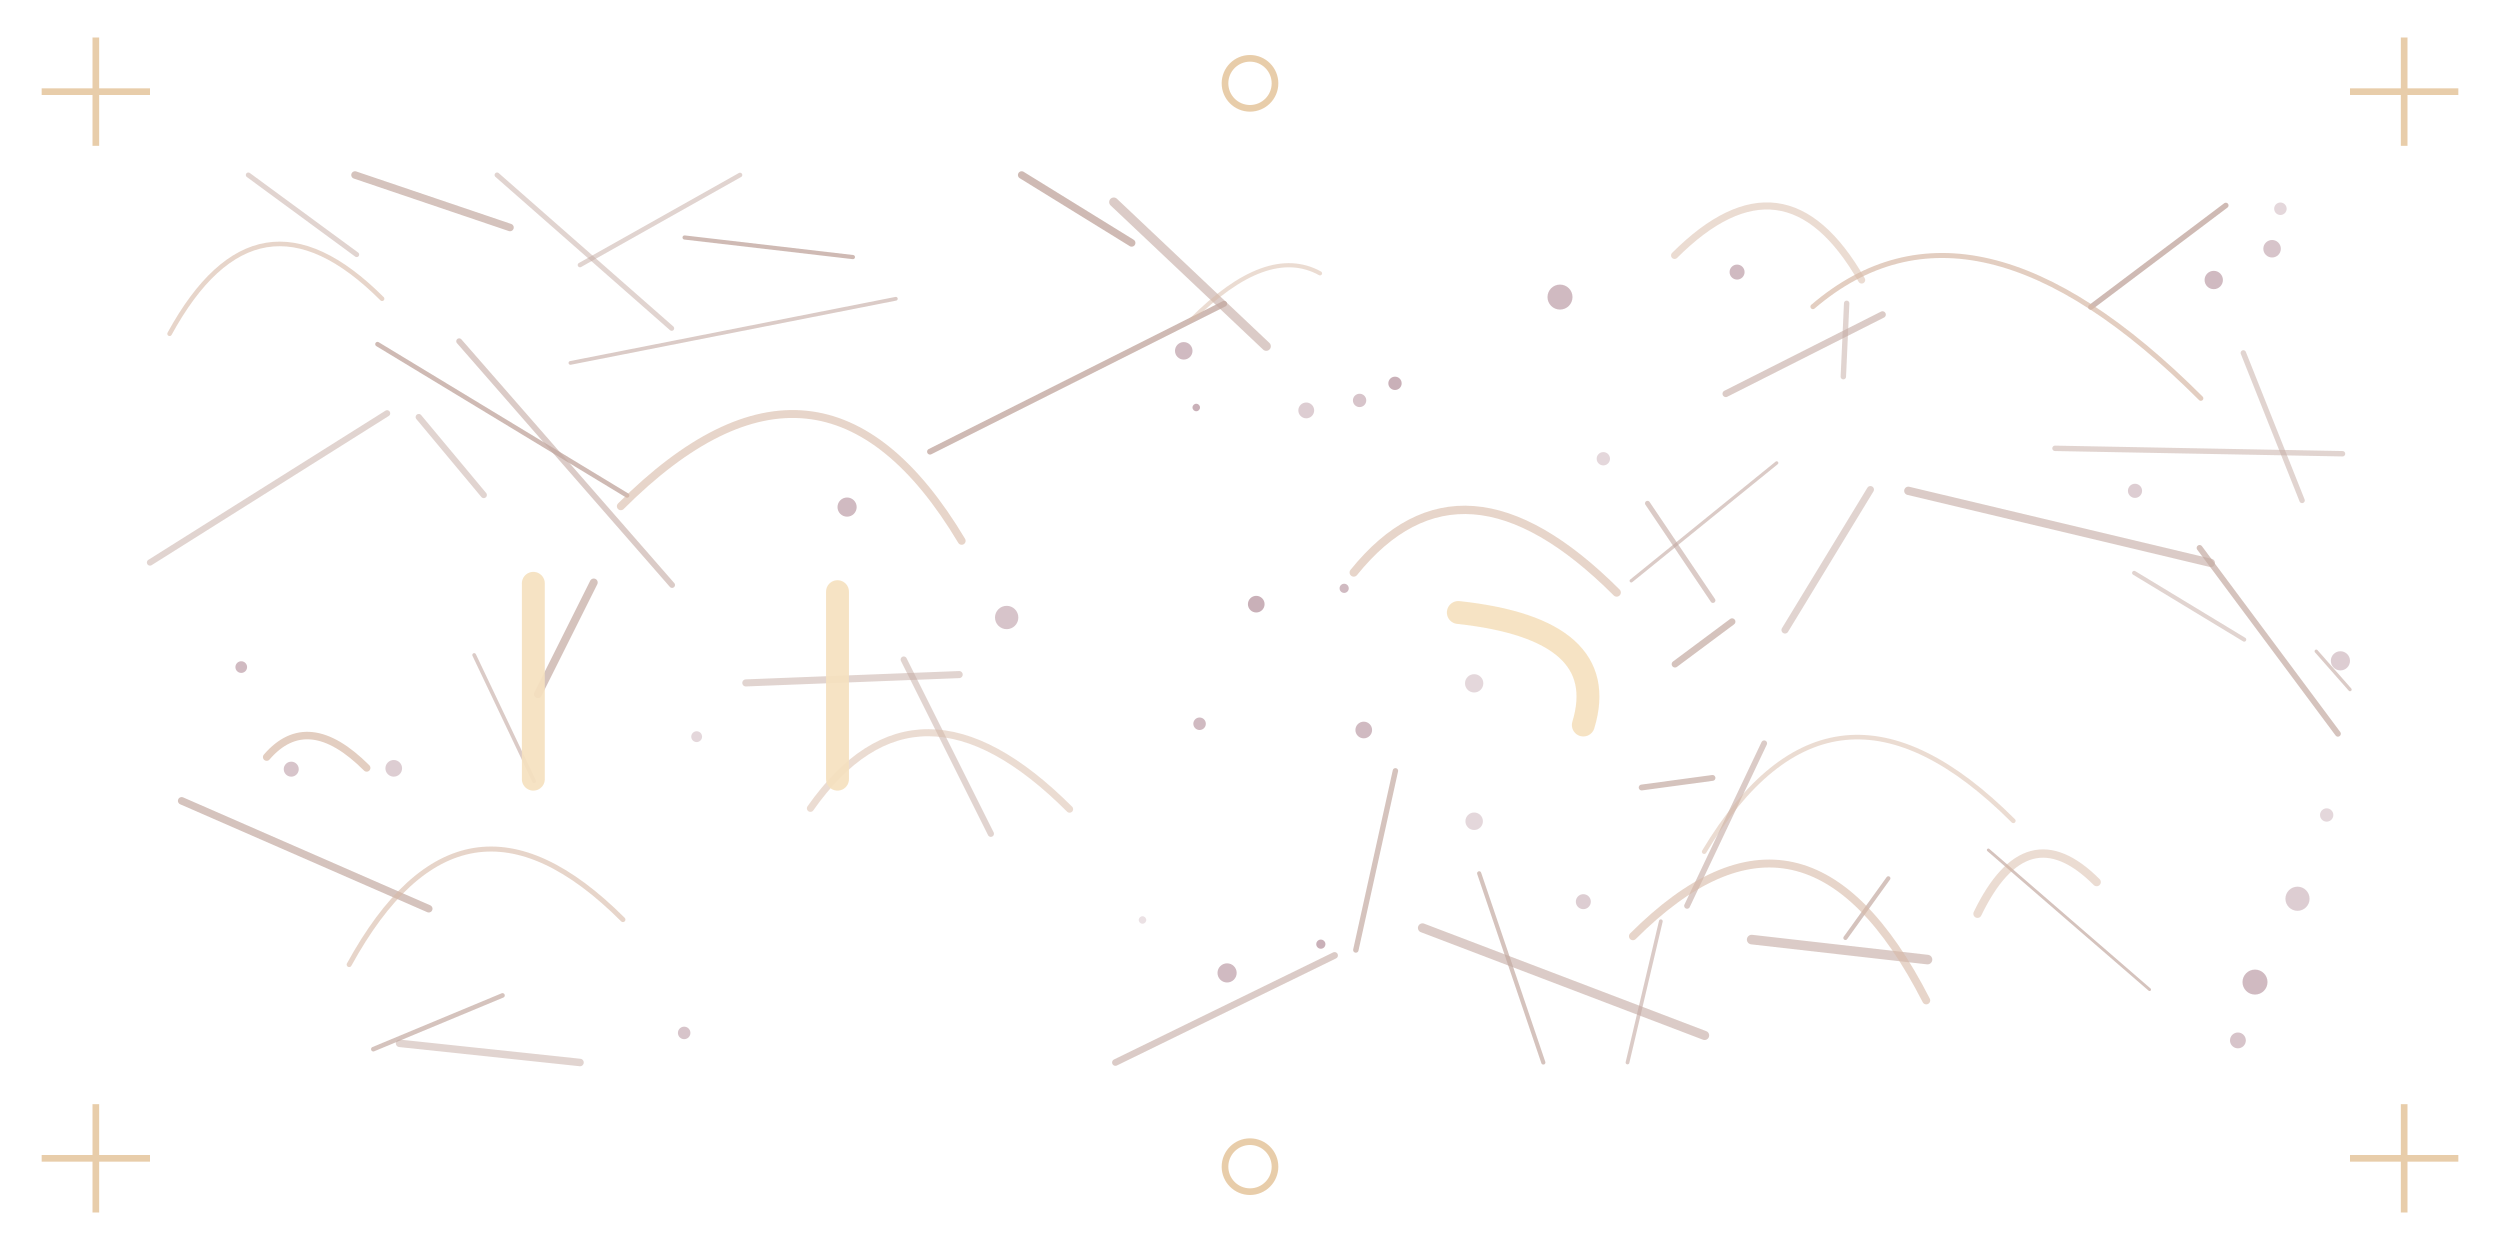
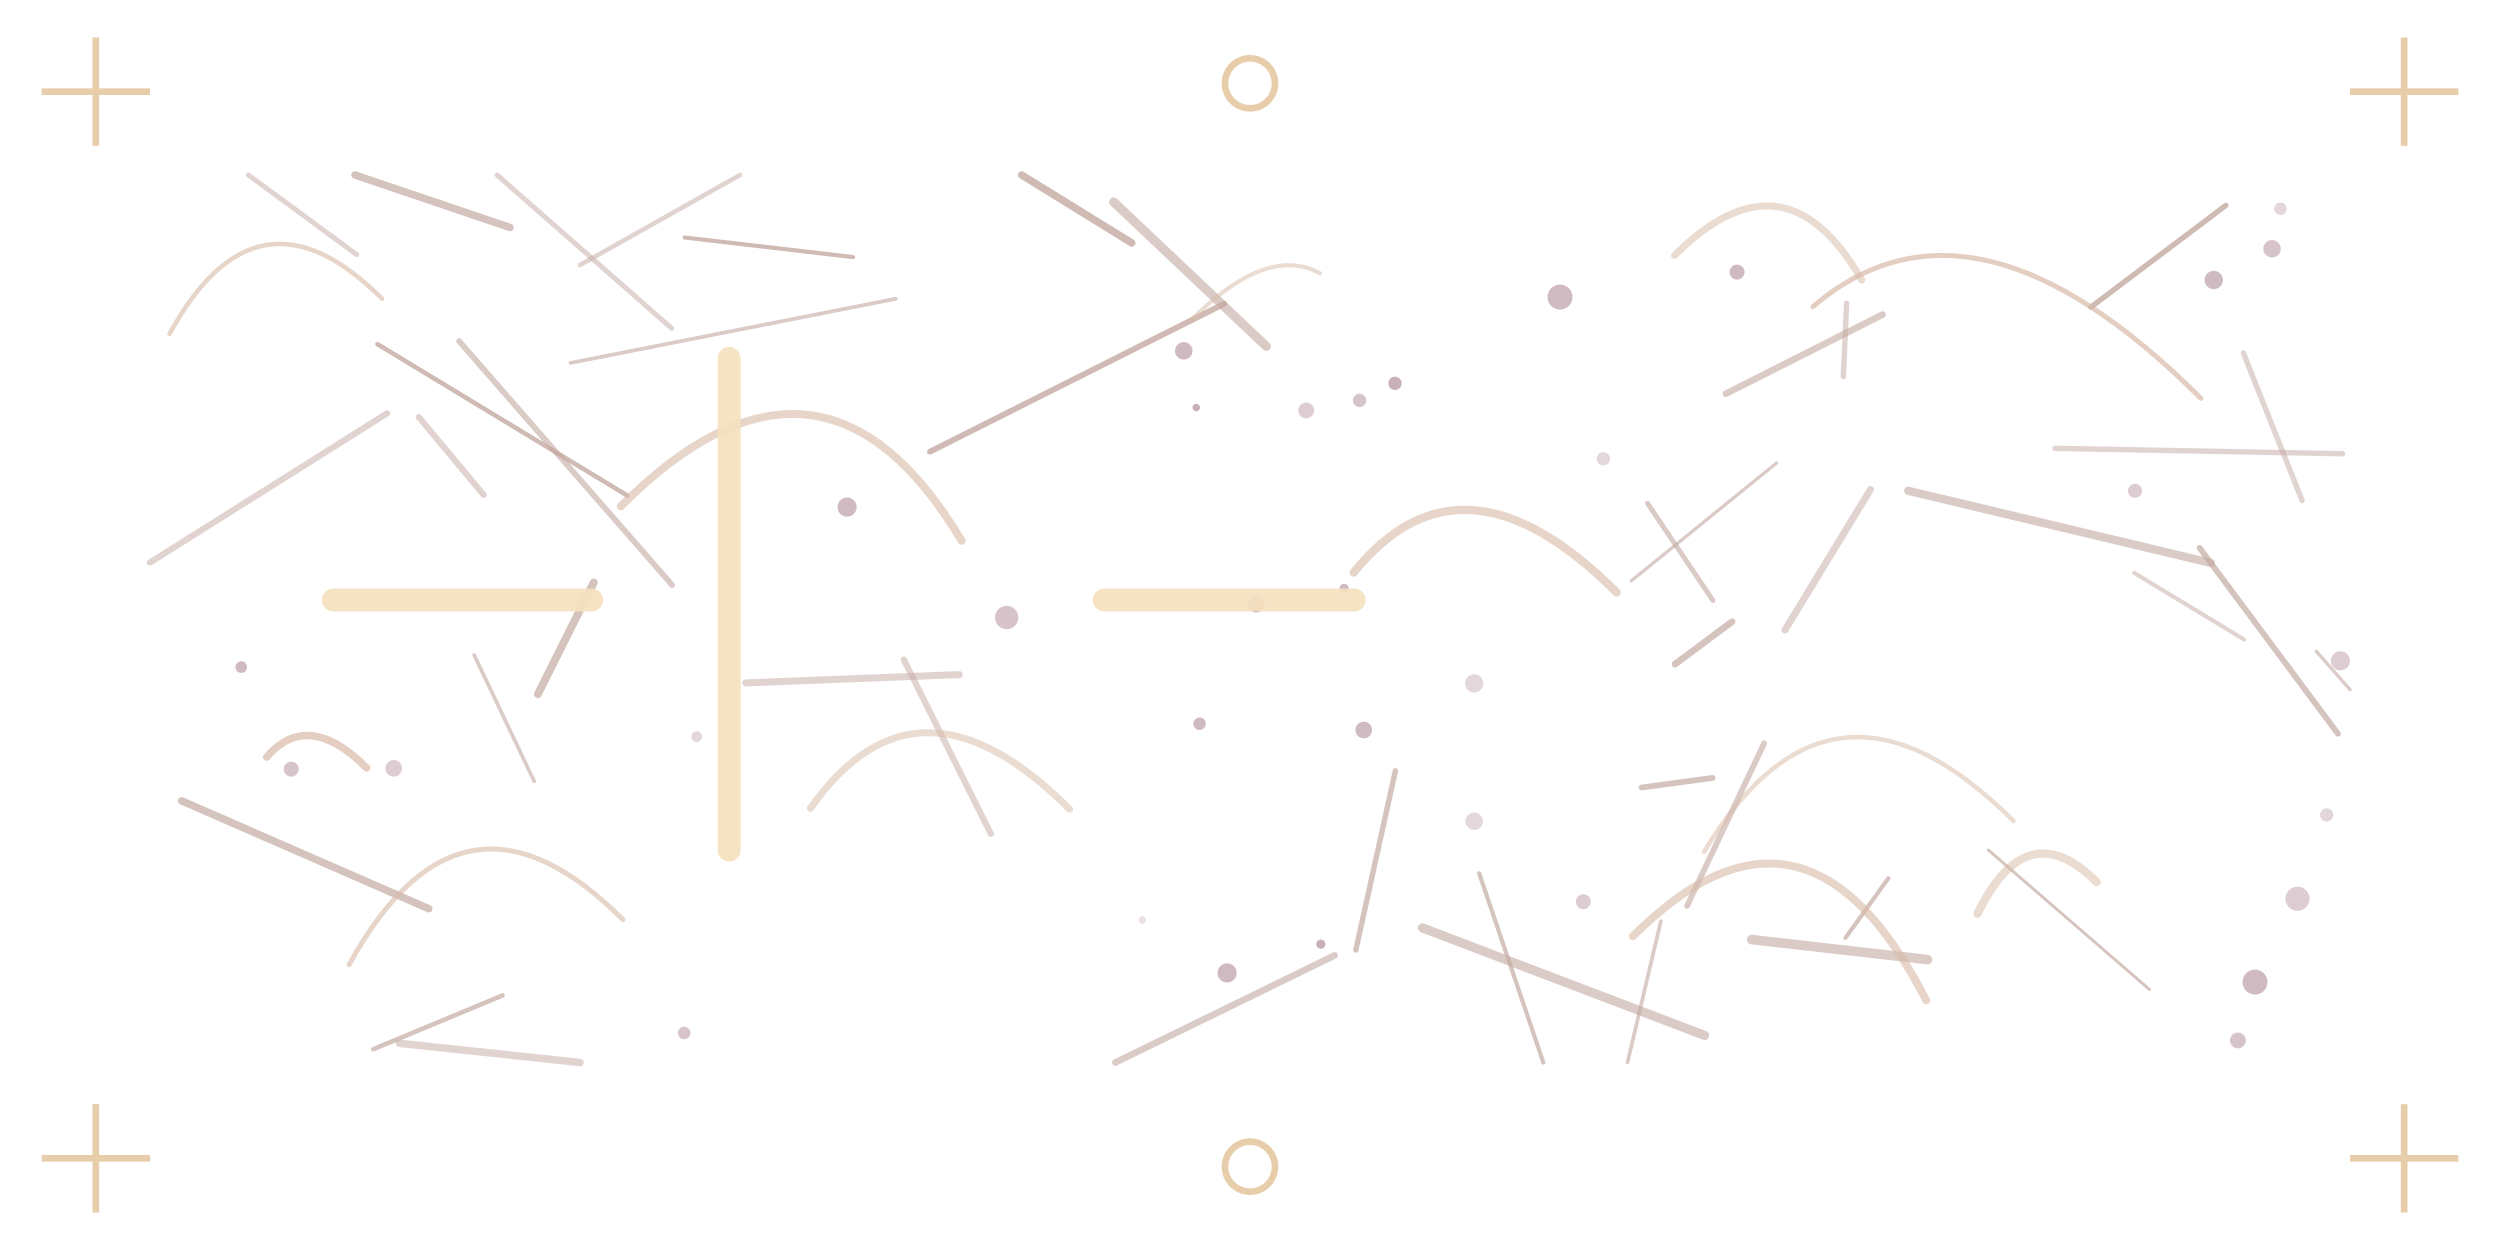
<svg xmlns="http://www.w3.org/2000/svg" width="160mm" height="80mm" viewBox="0 0 600 300">
  <g fill="none" stroke="#c3a9a1" stroke-linecap="round" stroke-linejoin="round">
    <path d="M164.3 57.0L204.7 61.7" stroke-width="1.0" opacity="0.8" />
    <path d="M477.2 204.0L515.9 237.5" stroke-width="0.7" opacity="0.7" />
    <path d="M237.8 200.1L216.9 158.3" stroke-width="1.5" opacity="0.5" />
    <path d="M271.6 58.3L245.2 42.0" stroke-width="1.8" opacity="0.8" />
    <path d="M451.8 75.5L414.2 94.5" stroke-width="1.6" opacity="0.6" />
    <path d="M341.4 222.7L409.1 248.5" stroke-width="2.2" opacity="0.6" />
    <path d="M420.4 225.5L462.6 230.3" stroke-width="2.3" opacity="0.6" />
    <path d="M110.2 81.9L161.3 140.4" stroke-width="1.4" opacity="0.6" />
    <path d="M530.6 135.1L458.0 117.8" stroke-width="2.0" opacity="0.6" />
    <path d="M142.5 139.8L129.1 166.6" stroke-width="1.9" opacity="0.7" />
    <path d="M303.9 83.1L267.3 48.5" stroke-width="2.2" opacity="0.6" />
    <path d="M355.0 209.6L370.4 255.0" stroke-width="1.0" opacity="0.7" />
    <path d="M85.6 61.1L59.6 42.0" stroke-width="1.2" opacity="0.5" />
    <path d="M512.2 137.5L538.6 153.5" stroke-width="1.0" opacity="0.5" />
    <path d="M442.9 225.1L453.2 210.8" stroke-width="1.0" opacity="0.7" />
    <path d="M92.9 99.2L36.0 135.0" stroke-width="1.5" opacity="0.5" />
    <path d="M122.4 54.6L85.2 42.0" stroke-width="1.8" opacity="0.7" />
    <path d="M555.9 156.3L564.0 165.5" stroke-width="0.8" opacity="0.6" />
    <path d="M411.1 144.1L395.4 120.8" stroke-width="1.2" opacity="0.6" />
    <path d="M493.2 107.6L562.2 108.9" stroke-width="1.3" opacity="0.5" />
    <path d="M120.6 238.9L89.6 251.8" stroke-width="1.1" opacity="0.7" />
    <path d="M161.2 78.8L119.3 42.0" stroke-width="1.2" opacity="0.5" />
    <path d="M391.5 139.4L426.4 111.1" stroke-width="0.8" opacity="0.6" />
    <path d="M334.9 185.0L325.4 228.0" stroke-width="1.3" opacity="0.7" />
    <path d="M102.9 218.1L43.6 192.2" stroke-width="1.8" opacity="0.7" />
    <path d="M95.9 250.4L139.2 255.0" stroke-width="1.8" opacity="0.5" />
    <path d="M293.8 72.9L223.2 108.4" stroke-width="1.4" opacity="0.8" />
    <path d="M411.0 186.7L394.0 189.0" stroke-width="1.4" opacity="0.7" />
    <path d="M230.2 161.9L179.0 163.9" stroke-width="1.7" opacity="0.5" />
    <path d="M423.4 178.4L404.9 217.4" stroke-width="1.4" opacity="0.6" />
    <path d="M90.6 82.6L150.5 118.9" stroke-width="1.1" opacity="0.8" />
    <path d="M442.4 90.4L443.2 72.8" stroke-width="1.3" opacity="0.5" />
    <path d="M561.1 176.1L527.9 131.5" stroke-width="1.4" opacity="0.7" />
    <path d="M402.0 159.4L415.7 149.2" stroke-width="1.6" opacity="0.7" />
    <path d="M320.3 229.3L267.7 255.0" stroke-width="1.6" opacity="0.6" />
    <path d="M116.1 118.8L100.5 100.1" stroke-width="1.5" opacity="0.5" />
    <path d="M448.9 117.5L428.4 151.2" stroke-width="1.7" opacity="0.5" />
    <path d="M398.6 221.1L390.6 255.0" stroke-width="0.9" opacity="0.6" />
    <path d="M113.8 157.2L128.2 187.5" stroke-width="0.9" opacity="0.6" />
    <path d="M552.5 120.1L538.4 84.7" stroke-width="1.3" opacity="0.5" />
    <path d="M215.0 71.7L136.9 87.1" stroke-width="0.9" opacity="0.6" />
    <path d="M534.2 49.3L501.8 73.7" stroke-width="1.3" opacity="0.8" />
    <path d="M139.2 63.6L177.6 42.0" stroke-width="1.1" opacity="0.5" />
  </g>
  <g fill="none" stroke="#d7b9a6" stroke-linecap="round" stroke-linejoin="round">
    <path d="M388.0 142.2q-37.1 -37.1 -63.1 -4.8" stroke-width="2.0" opacity="0.6" />
    <path d="M401.9 61.3q26.4 -26.4 44.9 5.9" stroke-width="1.7" opacity="0.5" />
    <path d="M391.9 224.7q41.4 -41.4 70.4 15.4" stroke-width="1.9" opacity="0.6" />
    <path d="M528.2 95.6q-54.8 -54.8 -93.1 -22.0" stroke-width="1.2" opacity="0.7" />
    <path d="M149.5 220.7q-38.6 -38.6 -65.7 10.8" stroke-width="1.2" opacity="0.6" />
    <path d="M91.7 71.7q-30.0 -30.0 -51.0 8.4" stroke-width="1.1" opacity="0.6" />
    <path d="M483.2 197.0q-43.6 -43.6 -74.2 7.4" stroke-width="1.1" opacity="0.5" />
    <path d="M88.0 184.3q-14.1 -14.1 -24.0 -2.6" stroke-width="1.8" opacity="0.7" />
    <path d="M256.7 194.2q-36.6 -36.6 -62.2 -0.2" stroke-width="1.7" opacity="0.5" />
    <path d="M503.2 211.7q-16.8 -16.8 -28.6 7.6" stroke-width="2.0" opacity="0.5" />
    <path d="M285.9 76.8q18.2 -18.2 30.9 -11.2" stroke-width="1.0" opacity="0.5" />
    <path d="M149.0 121.5q48.1 -48.1 81.8 8.3" stroke-width="1.9" opacity="0.6" />
  </g>
  <g fill="#bc9ca6">
    <circle cx="317.0" cy="226.6" r="1.1" opacity="0.8" />
    <circle cx="301.5" cy="145.0" r="2.0" opacity="0.8" />
    <circle cx="326.3" cy="96.1" r="1.6" opacity="0.6" />
    <circle cx="531.3" cy="67.2" r="2.2" opacity="0.7" />
    <circle cx="512.4" cy="117.8" r="1.7" opacity="0.5" />
    <circle cx="313.5" cy="98.5" r="1.9" opacity="0.5" />
    <circle cx="94.5" cy="184.4" r="2.0" opacity="0.5" />
    <circle cx="164.2" cy="247.9" r="1.5" opacity="0.6" />
    <circle cx="561.7" cy="158.6" r="2.3" opacity="0.5" />
    <circle cx="558.4" cy="195.6" r="1.6" opacity="0.4" />
    <circle cx="167.2" cy="176.8" r="1.3" opacity="0.4" />
    <circle cx="69.9" cy="184.6" r="1.8" opacity="0.6" />
    <circle cx="203.3" cy="121.7" r="2.3" opacity="0.7" />
    <circle cx="541.2" cy="235.7" r="3.0" opacity="0.7" />
    <circle cx="353.8" cy="164.0" r="2.2" opacity="0.4" />
    <circle cx="274.2" cy="220.8" r="0.9" opacity="0.3" />
    <circle cx="547.3" cy="50.1" r="1.5" opacity="0.4" />
    <circle cx="57.9" cy="160.1" r="1.4" opacity="0.7" />
    <circle cx="334.8" cy="92.0" r="1.6" opacity="0.8" />
    <circle cx="384.8" cy="110.1" r="1.6" opacity="0.4" />
    <circle cx="545.3" cy="59.7" r="2.1" opacity="0.6" />
    <circle cx="416.9" cy="65.3" r="1.8" opacity="0.7" />
    <circle cx="353.8" cy="197.1" r="2.1" opacity="0.4" />
    <circle cx="284.1" cy="84.2" r="2.1" opacity="0.7" />
    <circle cx="322.6" cy="141.2" r="1.1" opacity="0.7" />
    <circle cx="380.0" cy="216.4" r="1.8" opacity="0.5" />
    <circle cx="327.3" cy="175.2" r="2.0" opacity="0.7" />
    <circle cx="294.5" cy="233.5" r="2.3" opacity="0.7" />
    <circle cx="287.9" cy="173.7" r="1.5" opacity="0.7" />
    <circle cx="551.4" cy="215.7" r="2.9" opacity="0.5" />
    <circle cx="537.1" cy="249.7" r="1.9" opacity="0.6" />
    <circle cx="287.1" cy="97.8" r="0.9" opacity="0.8" />
    <circle cx="241.6" cy="148.2" r="2.8" opacity="0.6" />
    <circle cx="374.4" cy="71.3" r="3.0" opacity="0.7" />
  </g>
  <g fill="none" stroke="#f5e1bf" stroke-width="5.5" stroke-linecap="round" stroke-linejoin="round" opacity=".92" transform="translate(0.0 0)">
-     <path d="M128 140V187 M201 142V187 M350 147Q387 151 380 174" />
+     <path d="M142 144H80 M175 204V86 M325 144H265" />
  </g>
  <g fill="none" stroke="#e6c8a1" stroke-width="1.6" opacity=".9">
    <path d="M10 22H36 M23 9V35 M564 22H590 M577 9V35 M10 278H36 M23 265V291 M564 278H590 M577 265V291" />
    <circle cx="300" cy="20" r="6" />
    <circle cx="300" cy="280" r="6" />
  </g>
</svg>
